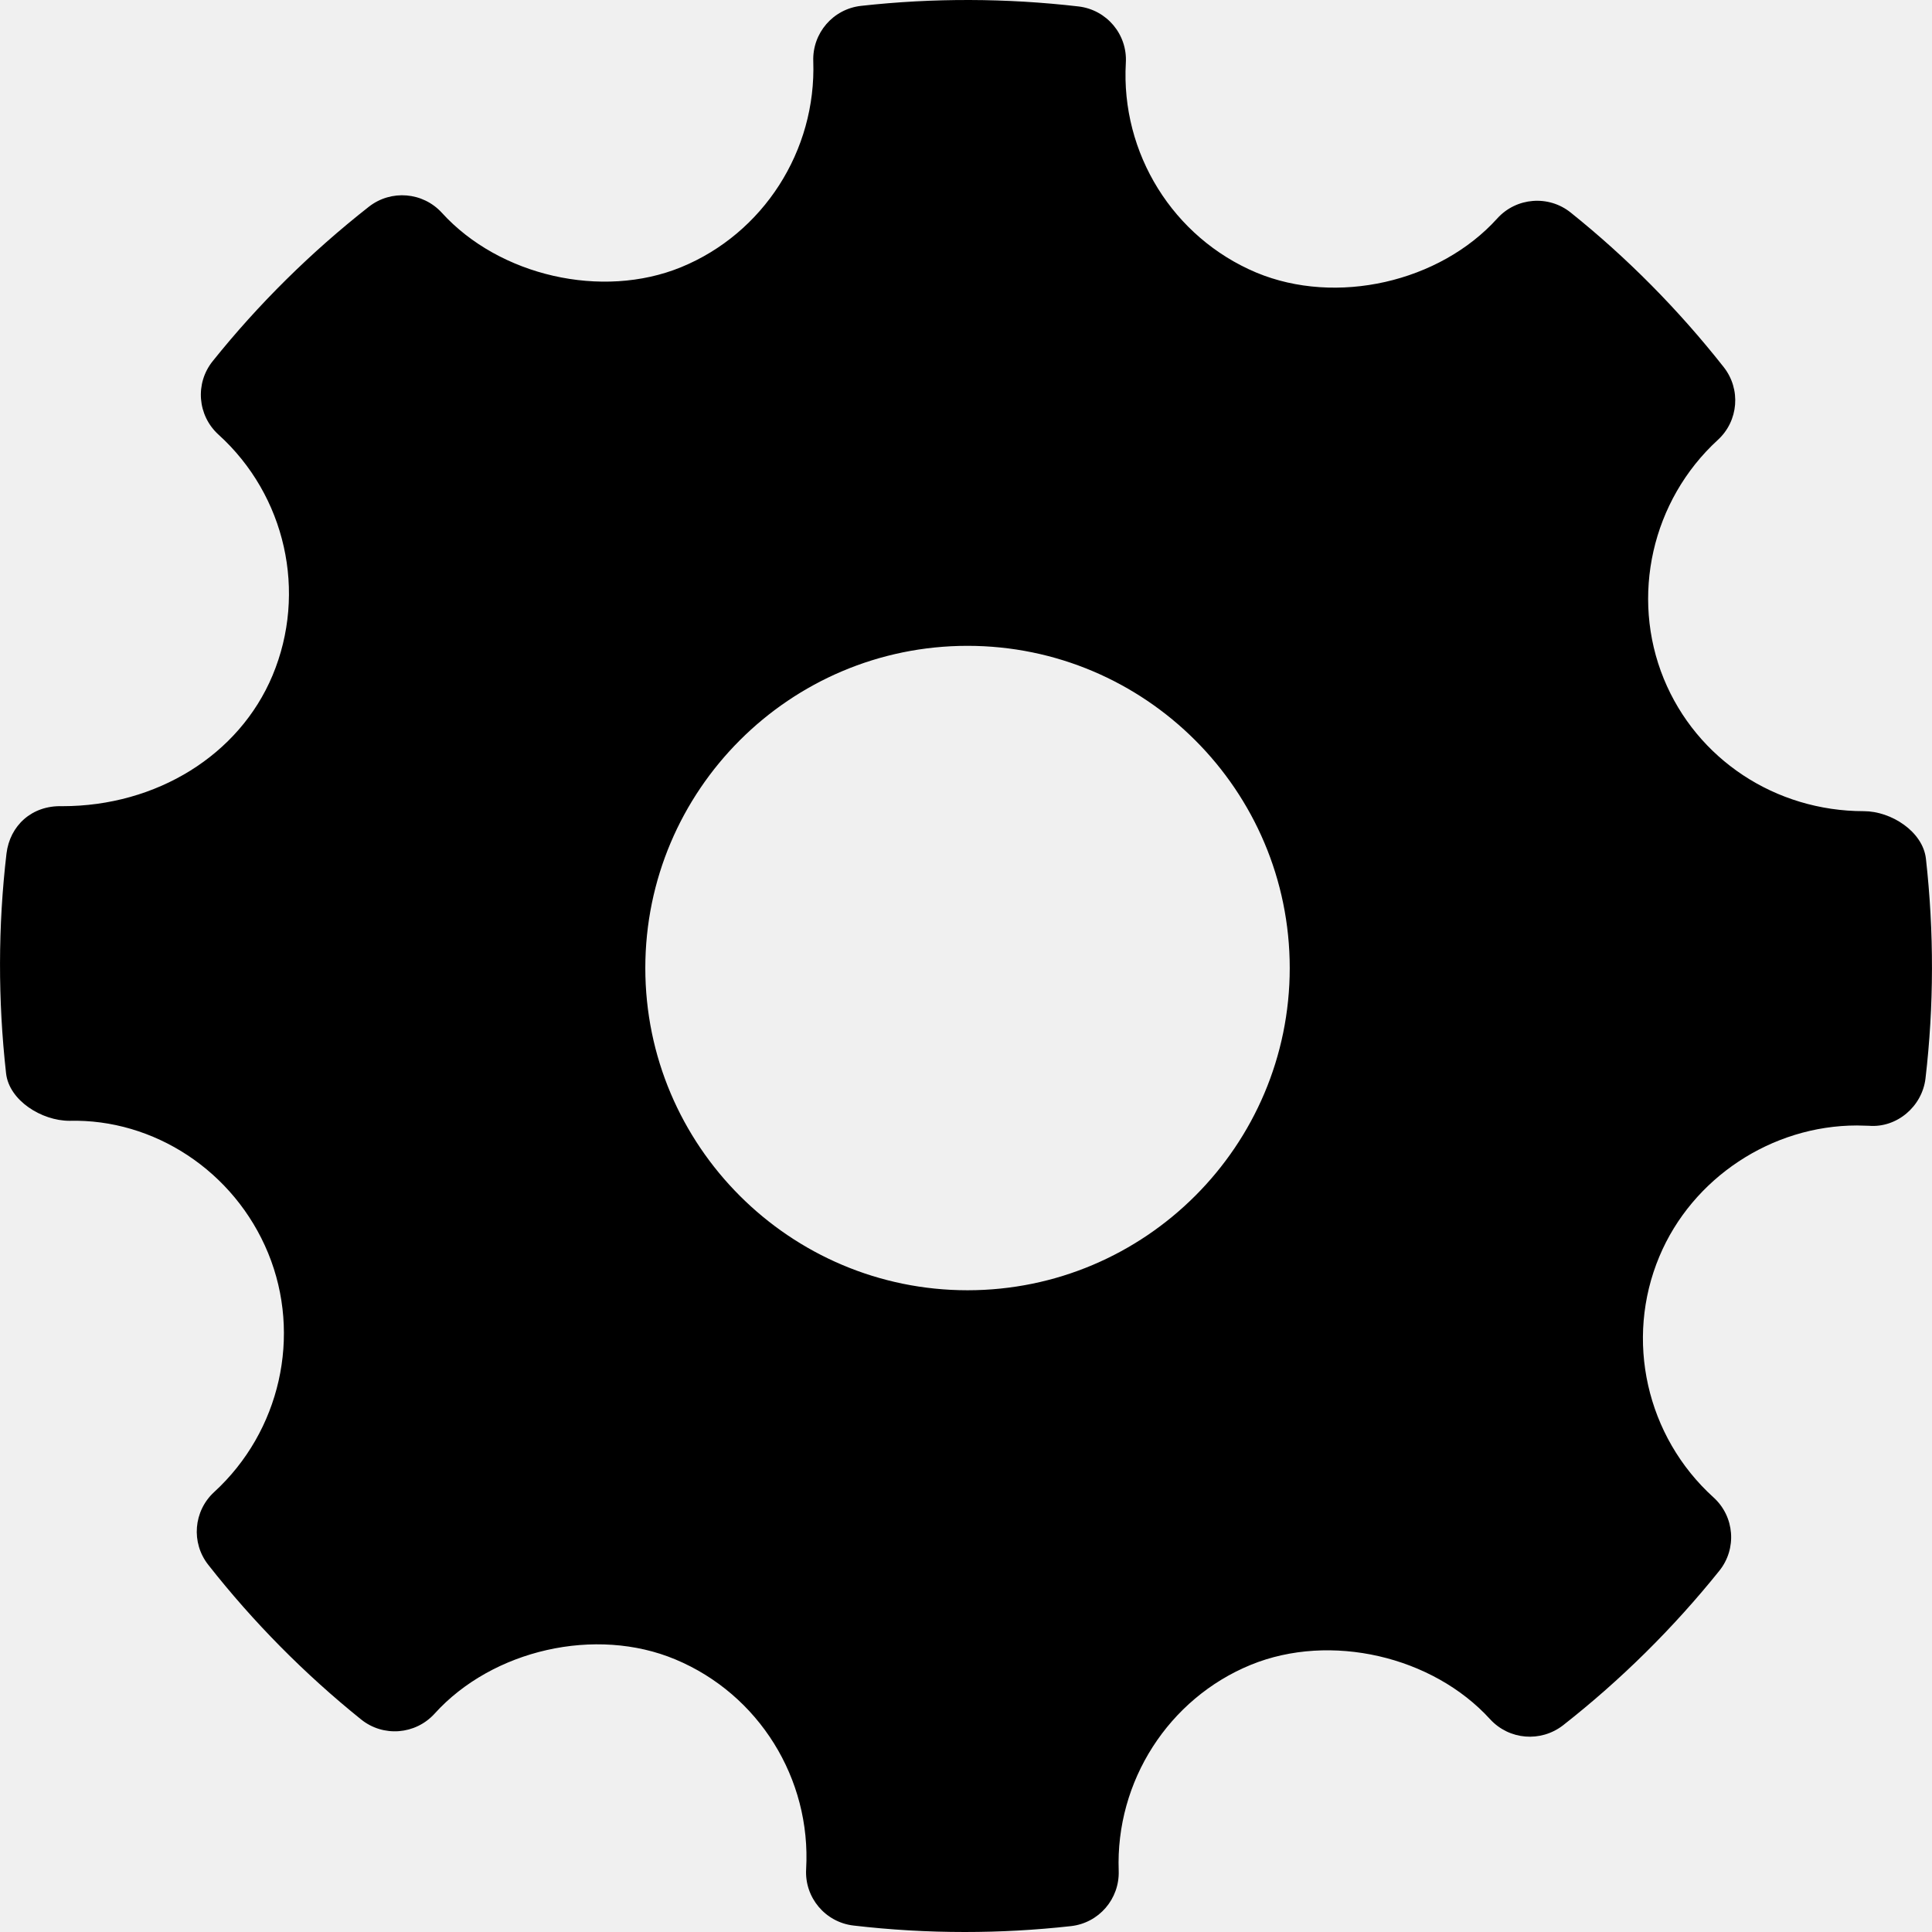
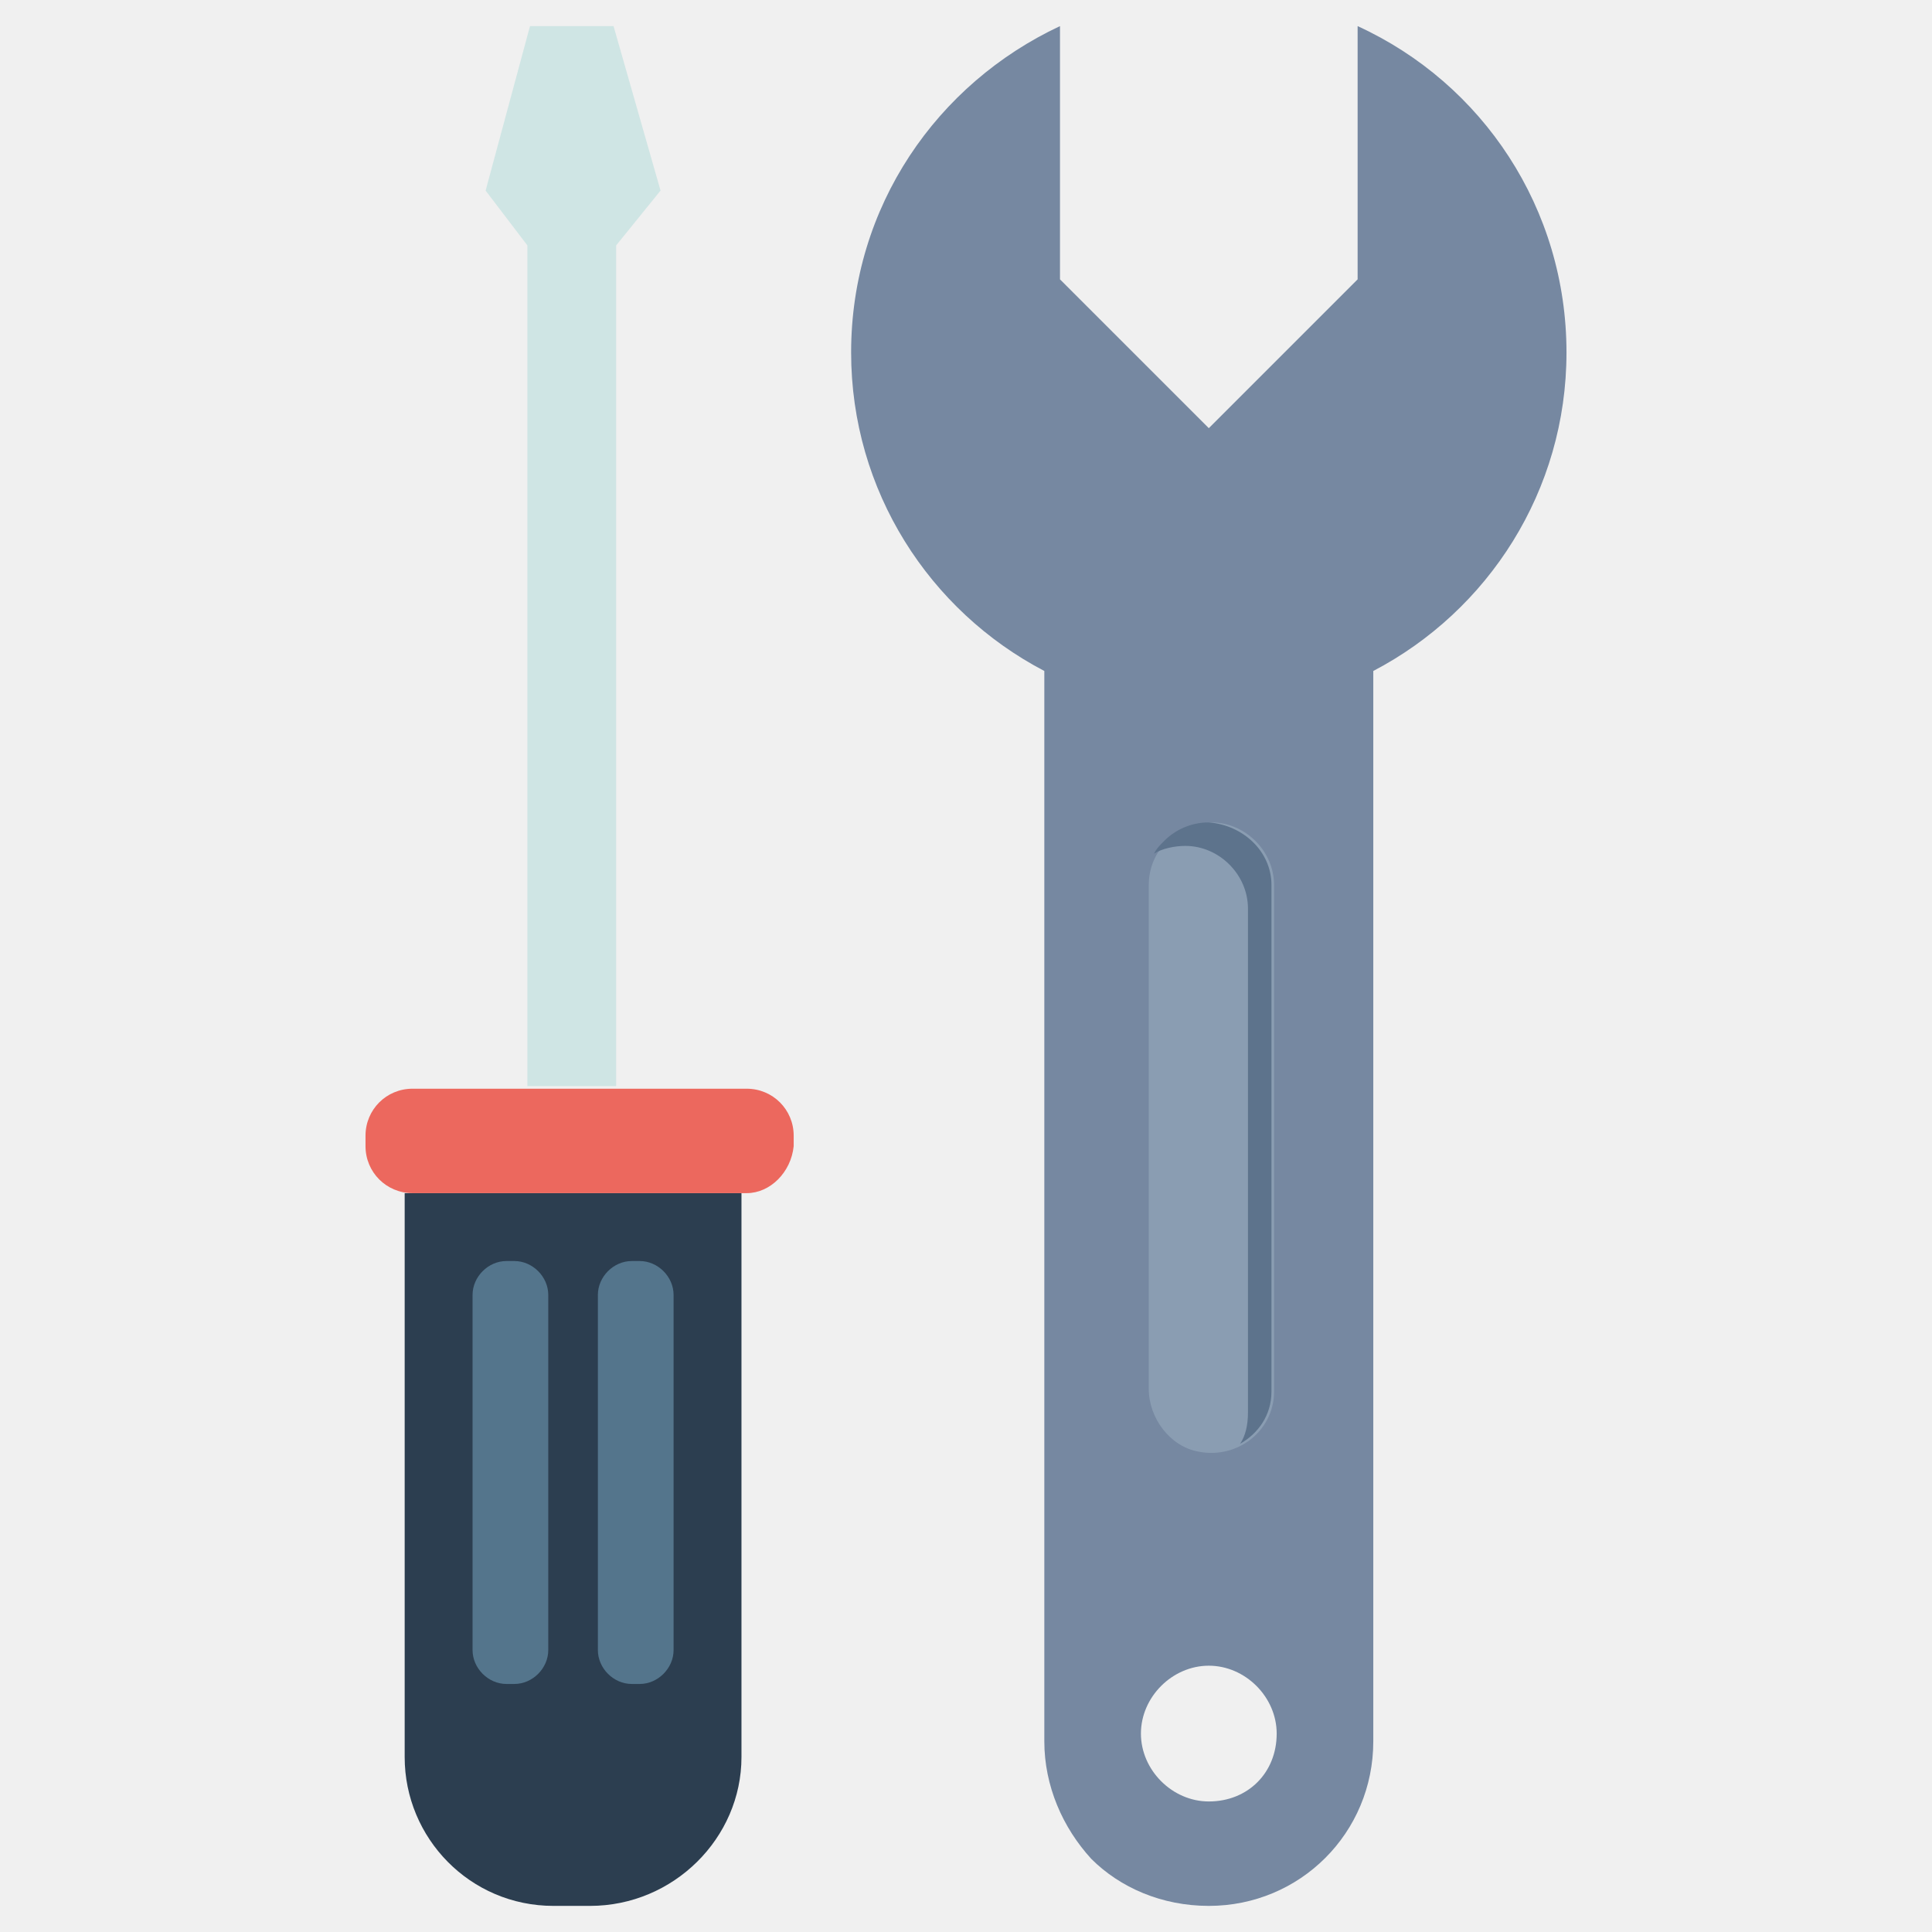
- <svg xmlns="http://www.w3.org/2000/svg" version="1.1" id="Capa_1" x="0px" y="0px" viewBox="0 0 268.765 268.765" style="enable-background:new 0 0 268.765 268.765;" xml:space="preserve">
-   <g id="Settings">
+ <svg xmlns="http://www.w3.org/2000/svg" id="Layer_1" style="enable-background:new 0 0 74 74;" version="1.1" viewBox="0 0 74 74" xml:space="preserve">
+   <style type="text/css">
+ 	.st0{fill:#7688A1;}
+ 	.st1{fill:#FABB8E;}
+ 	.st2{fill:#E69D6A;}
+ 	.st3{fill:#594667;}
+ 	.st4{fill:#E73A36;}
+ 	.st5{fill:#CFE5E4;}
+ 	.st6{fill:#FFFFFF;}
+ 	.st7{fill:#EEF1F6;}
+ 	.st8{fill:#8EDAFA;}
+ 	.st9{fill:#FFF383;}
+ 	.st10{fill:#70B7D6;}
+ 	.st11{fill:#FFAEC3;}
+ 	.st12{fill:#FF9DB2;}
+ 	.st13{fill:#F18DA2;}
+ 	.st14{fill:#FFDF97;}
+ 	.st15{fill:#49375B;}
+ 	.st16{fill:#452E1B;}
+ 	.st17{fill:#FEF6B0;}
+ 	.st18{fill:#FFCCA9;}
+ 	.st19{fill:#FED766;}
+ 	.st20{fill:#8A9DB2;}
+ 	.st21{fill:#5D738C;}
+ 	.st22{fill:#2C3E50;}
+ 	.st23{fill:#EC685E;}
+ 	.st24{fill:#54758C;}
+ 	.st25{fill:#D12828;}
+ 	.st26{fill:#69567C;}
+ 	.st27{fill:#857399;}
+ 	.st28{fill:#705D82;}
+ 	.st29{fill:#EAA678;}
+ 	.st30{fill:#D88D5B;}
+ 	.st31{fill:#3597D3;}
+ 	.st32{fill:#E27491;}
+ 	.st33{fill:#E4F2F1;}
+ 	.st34{fill:#FFE576;}
+ 	.st35{fill:#FFB8CB;}
+ 	.st36{fill:#C91F1F;}
+ 	.st37{fill:#E0E2EE;}
+ 	.st38{fill:#FEFEFE;}
+ 	.st39{fill:#E5E5E5;}
+ 	.st40{fill:#D3D3D3;}
+ 	.st41{fill:#C2C3C4;}
+ 	.st42{fill:none;}
+ 	.st43{fill:#FFFBD7;}
+ 	.st44{fill:#CCCCCC;}
+ 	.st45{fill:#FFF5B0;}
+ 	.st46{fill:#EDEFF4;}
+ 	.st47{fill:#F0F2F7;}
+ 	.st48{fill:#D3EBF7;}
+ </style>
+   <g>
    <g>
-       <path style="fill-rule:evenodd;clip-rule:evenodd;" d="M267.92,119.461c-0.425-3.778-4.83-6.617-8.639-6.617    c-12.315,0-23.243-7.231-27.826-18.414c-4.682-11.454-1.663-24.812,7.515-33.231c2.889-2.641,3.24-7.062,0.817-10.133    c-6.303-8.004-13.467-15.234-21.289-21.5c-3.063-2.458-7.557-2.116-10.213,0.825c-8.01,8.871-22.398,12.168-33.516,7.529    c-11.57-4.867-18.866-16.591-18.152-29.176c0.235-3.953-2.654-7.39-6.595-7.849c-10.038-1.161-20.164-1.197-30.232-0.08    c-3.896,0.43-6.785,3.786-6.654,7.689c0.438,12.461-6.946,23.98-18.401,28.672c-10.985,4.487-25.272,1.218-33.266-7.574    c-2.642-2.896-7.063-3.252-10.141-0.853c-8.054,6.319-15.379,13.555-21.74,21.493c-2.481,3.086-2.116,7.559,0.802,10.214    c9.353,8.47,12.373,21.944,7.514,33.53c-4.639,11.046-16.109,18.165-29.24,18.165c-4.261-0.137-7.296,2.723-7.762,6.597    c-1.182,10.096-1.196,20.383-0.058,30.561c0.422,3.794,4.961,6.608,8.812,6.608c11.702-0.299,22.937,6.946,27.65,18.415    c4.698,11.454,1.678,24.804-7.514,33.23c-2.875,2.641-3.24,7.055-0.817,10.126c6.244,7.953,13.409,15.19,21.259,21.508    c3.079,2.481,7.559,2.131,10.228-0.81c8.04-8.893,22.427-12.184,33.501-7.536c11.599,4.852,18.895,16.575,18.181,29.167    c-0.233,3.955,2.67,7.398,6.595,7.85c5.135,0.599,10.301,0.898,15.481,0.898c4.917,0,9.835-0.27,14.752-0.817    c3.897-0.43,6.784-3.786,6.653-7.696c-0.451-12.454,6.946-23.973,18.386-28.657c11.059-4.517,25.286-1.211,33.281,7.572    c2.657,2.89,7.047,3.239,10.142,0.848c8.039-6.304,15.349-13.534,21.74-21.494c2.48-3.079,2.13-7.559-0.803-10.213    c-9.353-8.47-12.388-21.946-7.529-33.524c4.568-10.899,15.612-18.217,27.491-18.217l1.662,0.043    c3.853,0.313,7.398-2.655,7.865-6.588C269.044,139.917,269.058,129.639,267.92,119.461z M134.595,179.491    c-24.718,0-44.824-20.106-44.824-44.824c0-24.717,20.106-44.824,44.824-44.824c24.717,0,44.823,20.107,44.823,44.824    C179.418,159.385,159.312,179.491,134.595,179.491z" />
+       <path class="st0" d="M60,13.5C60,8,56.8,3.2,52,1v9.7c-2.2,2.2-3.5,3.5-5.7,5.7c-2.2-2.2-3.5-3.5-5.7-5.7V1c-4.7,2.2-8,6.9-8,12.5    c0,5.3,3,9.9,7.4,12.2v41c0,1.7,0.7,3.3,1.8,4.5c1.1,1.1,2.7,1.8,4.5,1.8c3.5,0,6.3-2.8,6.3-6.3v-41C57,23.4,60,18.8,60,13.5z     M46.3,69c-1.4,0-2.6-1.2-2.6-2.6c0-1.4,1.2-2.6,2.6-2.6s2.6,1.2,2.6,2.6C48.9,67.9,47.8,69,46.3,69z" />
+       <path class="st20" d="M44,33.9v19.3c0,1.1,0.8,2.2,1.9,2.4c1.5,0.3,2.9-0.8,2.9-2.3V33.9c0-1.3-1.1-2.4-2.4-2.4h0    C45,31.6,44,32.6,44,33.9z" />
+       <path class="st21" d="M48.7,33.9v19.4c0,0.9-0.5,1.6-1.2,2c0.2-0.3,0.3-0.7,0.3-1.2V34.8c0-1.3-1.1-2.4-2.4-2.4    c-0.4,0-0.9,0.1-1.2,0.3c0.1-0.2,0.2-0.3,0.4-0.5c0.4-0.4,1-0.7,1.7-0.7C47.6,31.6,48.7,32.6,48.7,33.9z" />
+     </g>
+     <g>
+       <polygon class="st5" points="20.2,41.6 23.6,41.6 23.6,9.4 25.3,7.3 23.5,1 20.3,1 18.6,7.3 20.2,9.4   " />
+       <path class="st22" d="M22.6,73h-1.4c-3.2,0-5.7-2.6-5.7-5.7V45.7h12.9v21.6C28.4,70.4,25.8,73,22.6,73z" />
+       <path class="st23" d="M28.6,45.7H15.8c-1,0-1.8-0.8-1.8-1.8v-0.4c0-1,0.8-1.8,1.8-1.8h12.8c1,0,1.8,0.8,1.8,1.8v0.4    C30.3,44.9,29.5,45.7,28.6,45.7z" />
+       <path class="st24" d="M19.7,64.5h-0.3c-0.7,0-1.3-0.6-1.3-1.3V49.6c0-0.7,0.6-1.3,1.3-1.3h0.3c0.7,0,1.3,0.6,1.3,1.3v13.6    C21,63.9,20.4,64.5,19.7,64.5z" />
+       <path class="st24" d="M24.5,64.5h-0.3c-0.7,0-1.3-0.6-1.3-1.3V49.6c0-0.7,0.6-1.3,1.3-1.3h0.3c0.7,0,1.3,0.6,1.3,1.3v13.6    C25.8,63.9,25.2,64.5,24.5,64.5z" />
    </g>
  </g>
-   <g>
- </g>
-   <g>
- </g>
-   <g>
- </g>
-   <g>
- </g>
-   <g>
- </g>
-   <g>
- </g>
-   <g>
- </g>
-   <g>
- </g>
-   <g>
- </g>
-   <g>
- </g>
-   <g>
- </g>
-   <g>
- </g>
-   <g>
- </g>
-   <g>
- </g>
-   <g>
- </g>
</svg>
